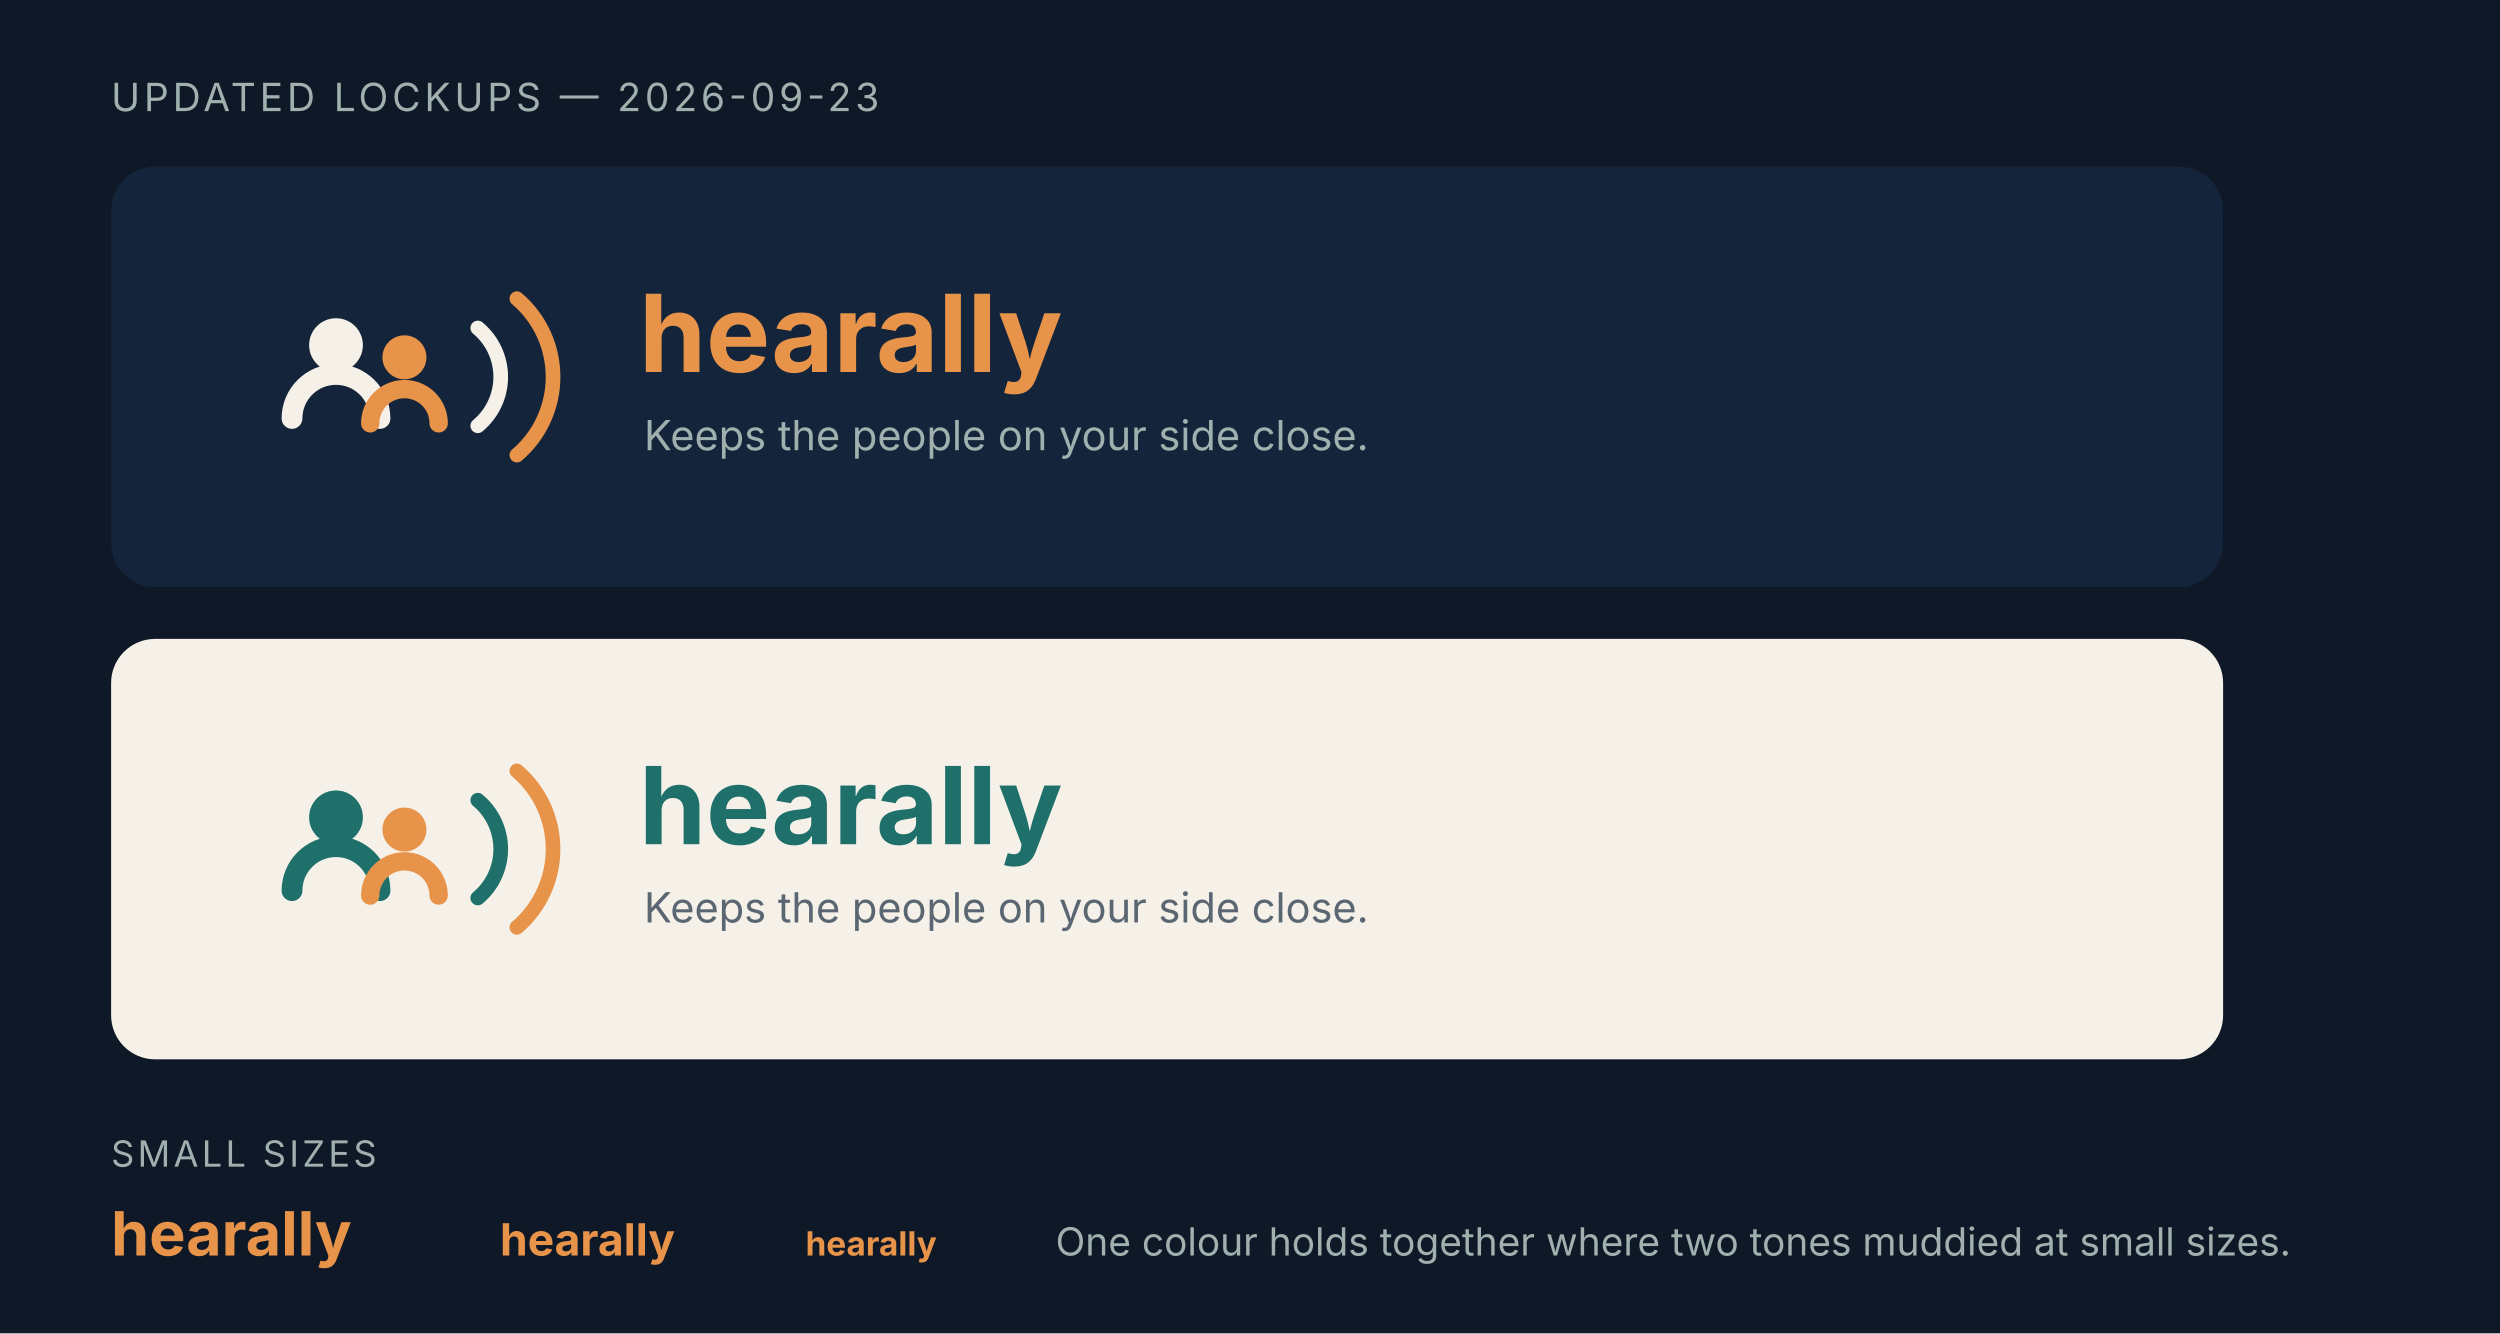
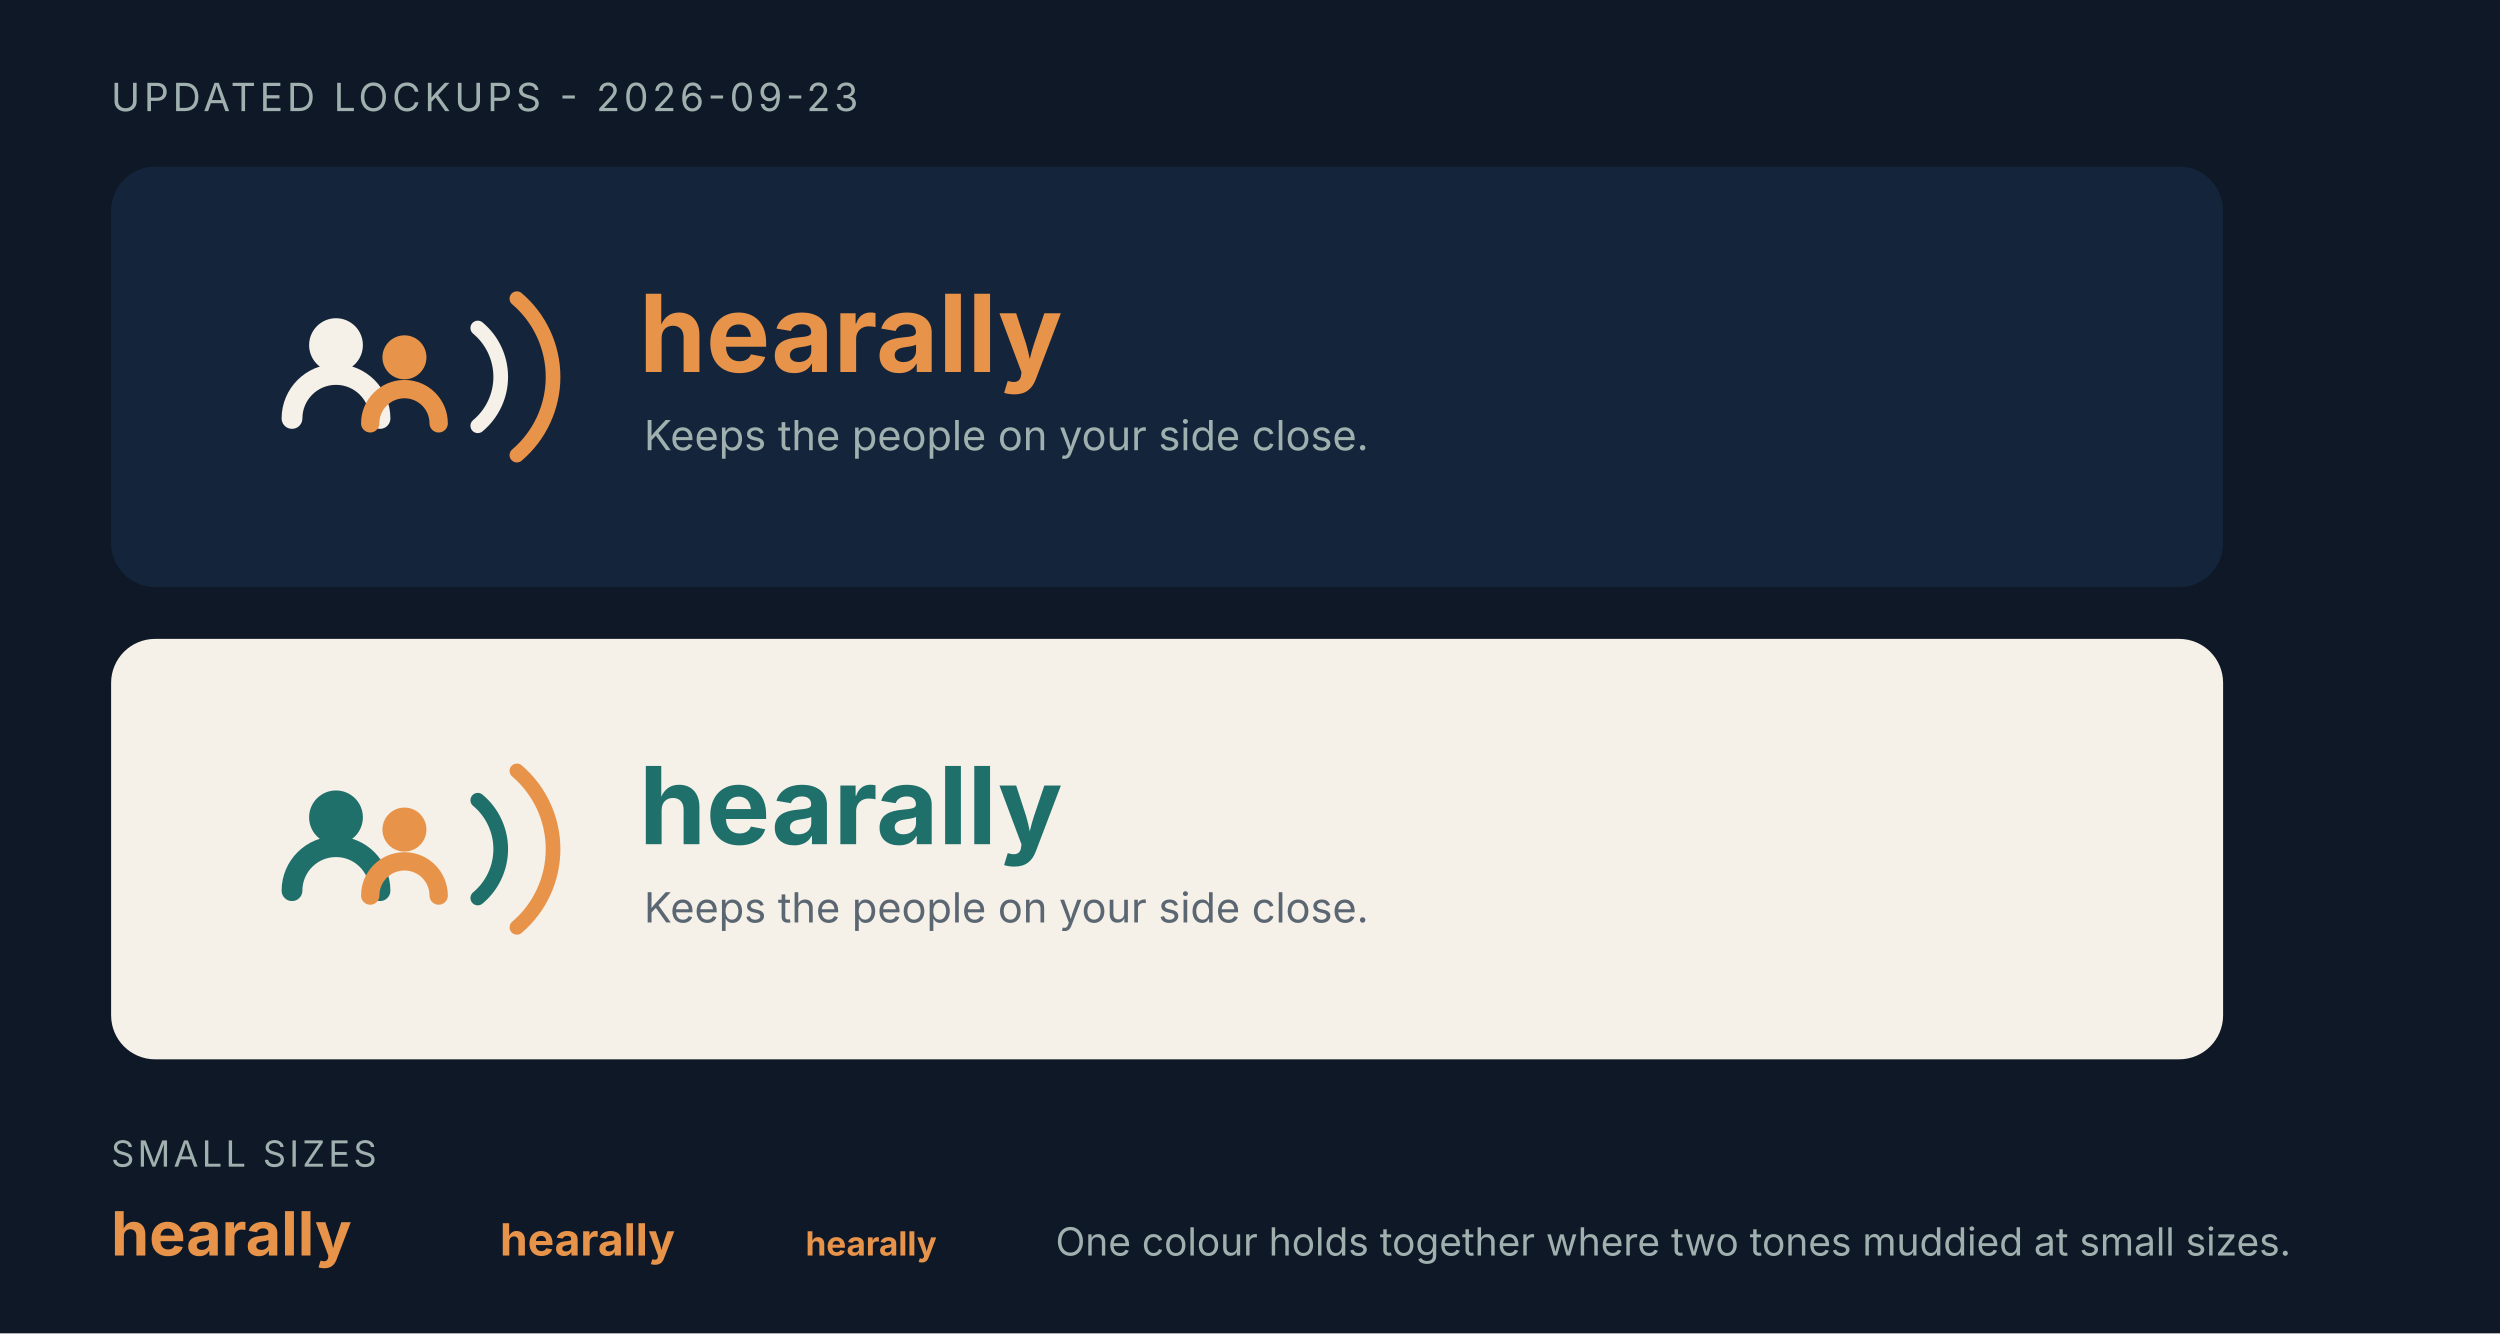
<svg xmlns="http://www.w3.org/2000/svg" viewBox="0 0 900 480" width="900" height="480" font-family="Inter, 'Segoe UI', system-ui, sans-serif">
  <rect width="900" height="480" fill="#0E1826" />
-   <text x="40" y="40" font-size="14" fill="#9FB0AE" letter-spacing="1.4">UPDATED LOCKUPS — 2026-09-23</text>
+   <text x="40" y="40" font-size="14" fill="#9FB0AE" letter-spacing="1.4">UPDATED LOCKUPS - 2026-09-23</text>
  <g transform="translate(40,60) scale(0.88)">
    <rect width="864" height="172" rx="18" fill="#14243A" />
    <g transform="translate(112,86)">
      <circle cx="-20" cy="-13" r="11" fill="#F6F1E8" />
      <path d="M -38 17 A 18 18 0 0 1 -2 17" fill="none" stroke="#F6F1E8" stroke-width="8.5" stroke-linecap="round" />
      <circle cx="8" cy="-8" r="9" fill="#E8934A" />
      <path d="M -6 19 A 14 14 0 0 1 22 19" fill="none" stroke="#E8934A" stroke-width="7.5" stroke-linecap="round" />
      <path d="M 38 -20 A 26 26 0 0 1 38 20" fill="none" stroke="#F6F1E8" stroke-width="6" stroke-linecap="round" />
      <path d="M 54 -32 A 42 42 0 0 1 54 32" fill="none" stroke="#E8934A" stroke-width="6" stroke-linecap="round" />
    </g>
    <text x="216" y="84" font-size="44" font-weight="700" fill="#E8934A">hearally</text>
    <text x="218" y="116" font-size="17" fill="#9FB0AE">Keeps the people on your side close.</text>
  </g>
  <g transform="translate(40,230) scale(0.88)">
    <rect width="864" height="172" rx="18" fill="#F6F1E8" />
    <g transform="translate(112,86)">
      <circle cx="-20" cy="-13" r="11" fill="#1F6F6B" />
      <path d="M -38 17 A 18 18 0 0 1 -2 17" fill="none" stroke="#1F6F6B" stroke-width="8.5" stroke-linecap="round" />
      <circle cx="8" cy="-8" r="9" fill="#E8934A" />
      <path d="M -6 19 A 14 14 0 0 1 22 19" fill="none" stroke="#E8934A" stroke-width="7.5" stroke-linecap="round" />
      <path d="M 38 -20 A 26 26 0 0 1 38 20" fill="none" stroke="#1F6F6B" stroke-width="6" stroke-linecap="round" />
      <path d="M 54 -32 A 42 42 0 0 1 54 32" fill="none" stroke="#E8934A" stroke-width="6" stroke-linecap="round" />
    </g>
    <text x="216" y="84" font-size="44" font-weight="700" fill="#1F6F6B">hearally</text>
    <text x="218" y="116" font-size="17" fill="#5A6672">Keeps the people on your side close.</text>
  </g>
  <text x="40" y="420" font-size="13" fill="#9FB0AE" letter-spacing="1.2">SMALL SIZES</text>
  <text x="40" y="452" font-size="22" font-weight="700" fill="#E8934A">hearally</text>
  <text x="180" y="452" font-size="16" font-weight="700" fill="#E8934A">hearally</text>
  <text x="290" y="452" font-size="12" font-weight="700" fill="#E8934A">hearally</text>
  <text x="380" y="452" font-size="14" fill="#9FB0AE">One colour holds together where two tones muddied at small sizes.</text>
</svg>
